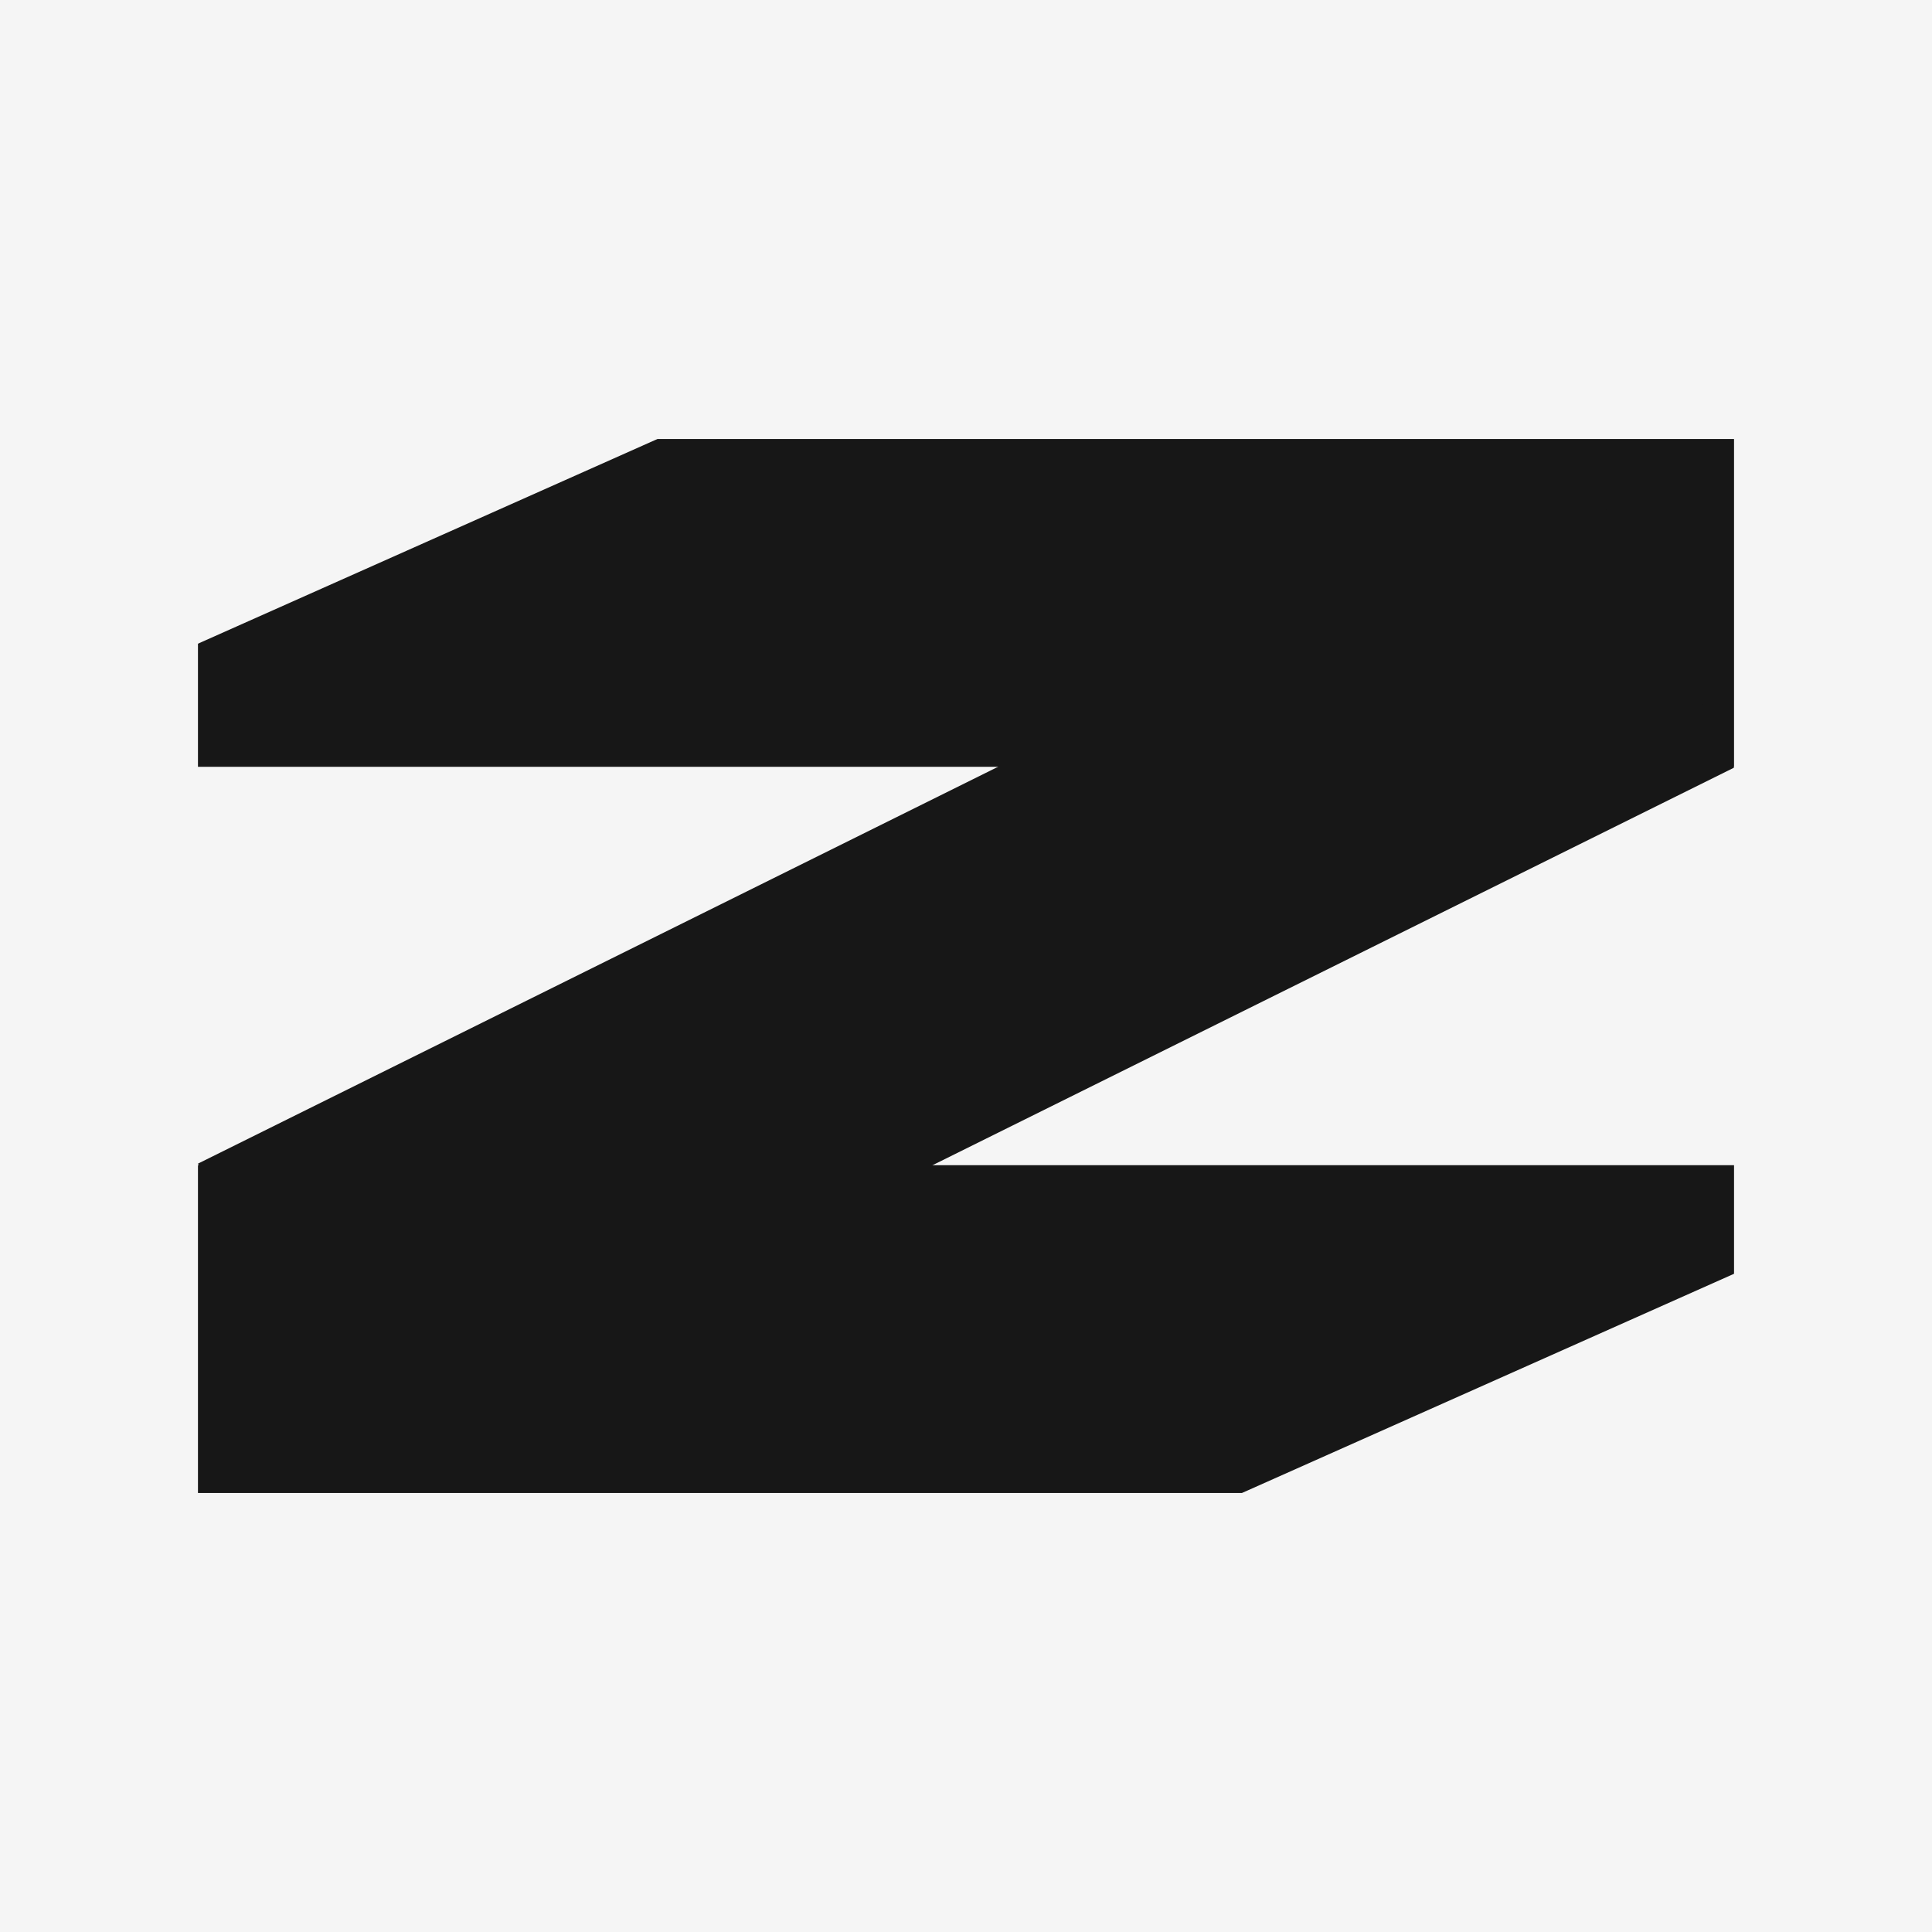
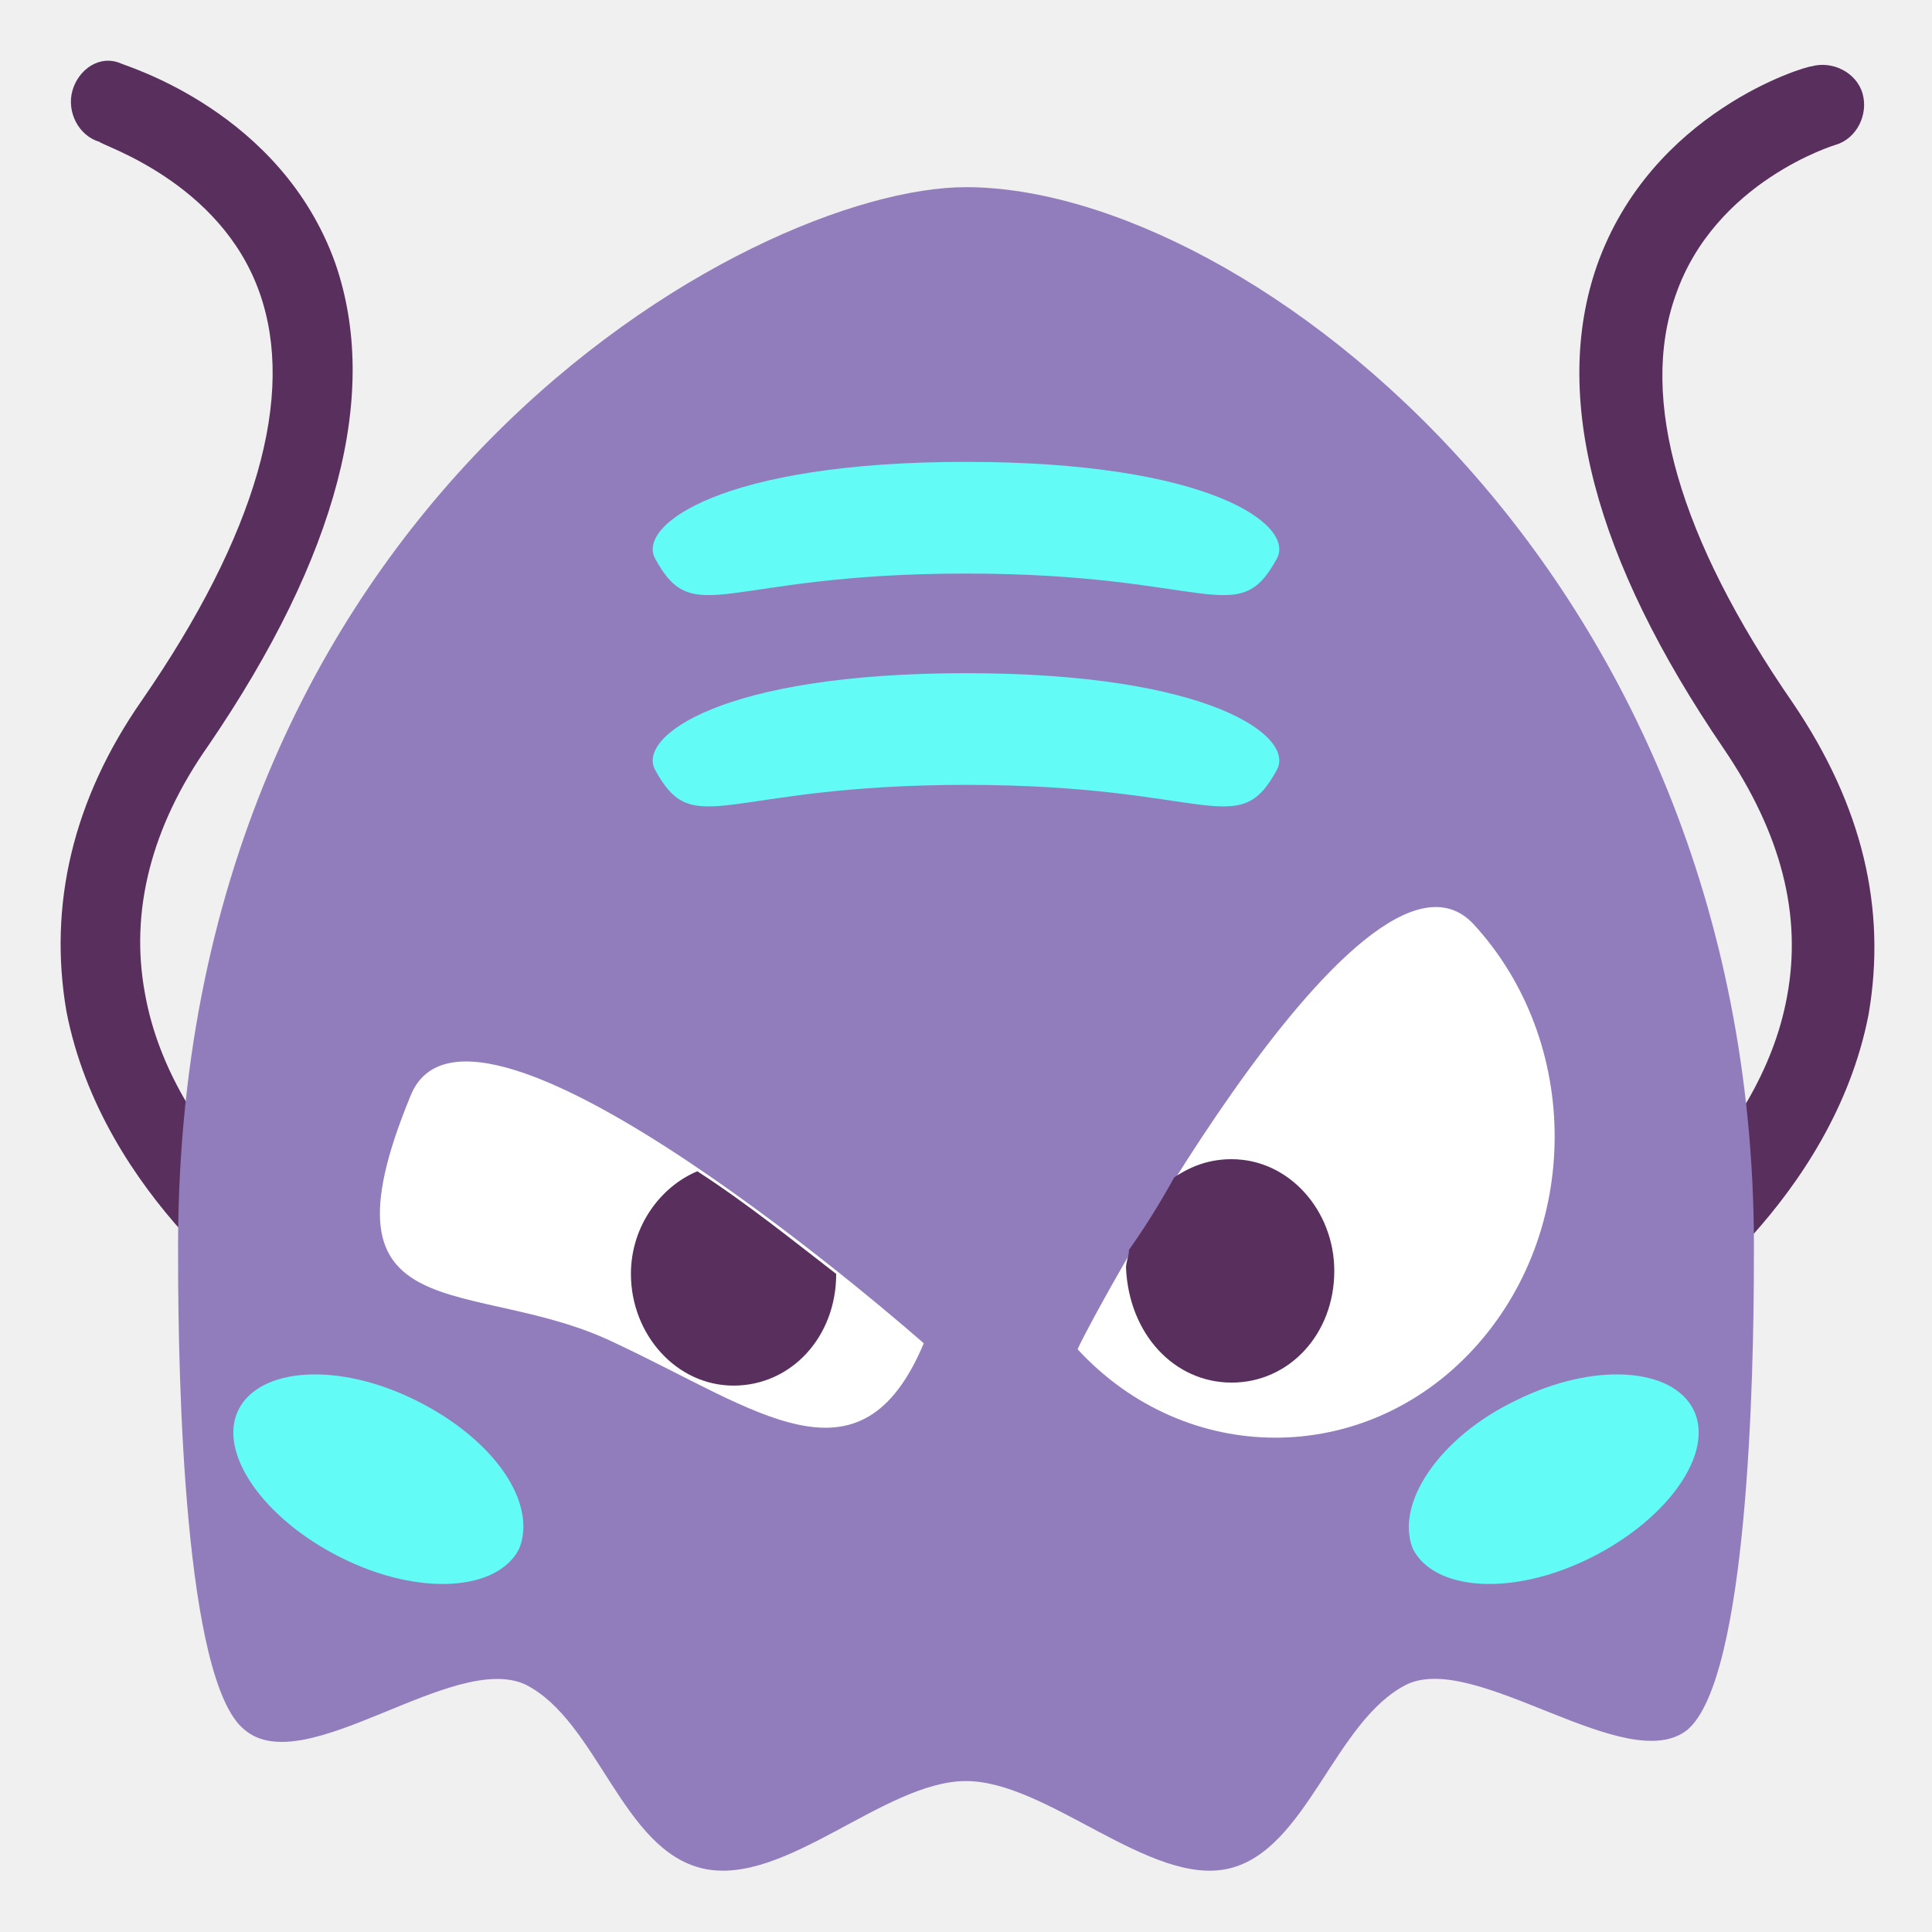
- <svg xmlns="http://www.w3.org/2000/svg" width="100%" height="100%" viewBox="0 0 540 540" version="1.1" xml:space="preserve" style="fill-rule:evenodd;clip-rule:evenodd;stroke-linejoin:round;stroke-miterlimit:2;">
-   <path d="M553.75,-14.97l-0.146,564.085l-599.591,-0.156l0.146,-564.084l599.591,0.155Z" style="fill:#f5f5f5;" />
-   <rect x="55.333" y="122.703" width="429.334" height="91.624" style="fill:#171717;" />
-   <rect x="55.333" y="325.673" width="429.334" height="91.624" style="fill:#171717;" />
-   <path d="M443.954,132.483l40.713,82.081l-388.621,192.756l-40.713,-82.081l388.621,-192.756Z" style="fill:#171717;" />
-   <path d="M234.034,0l37.284,83.695l-271.318,120.862l-37.283,-83.695l271.317,-120.862Z" style="fill:#f5f5f5;" />
-   <path d="M530.873,335.443l37.283,83.695l-271.318,120.862l-37.283,-83.695l271.318,-120.862Z" style="fill:#f5f5f5;" />
+ <svg xmlns="http://www.w3.org/2000/svg" width="800px" height="800px" viewBox="0 0 64 64" aria-hidden="true" role="img" class="iconify iconify--emojione" preserveAspectRatio="xMidYMid meet">
+   <g fill="#592f5d">
+     <path d="M9.9 43.9c-.3 0-.5-.1-.7-.2c-.2-.2-5.8-4-7-10.2c-.6-3.5.2-7 2.5-10.3c3.8-5.5 5.1-10.1 3.9-13.5c-1.3-3.7-5.3-4.9-5.3-5c-.7-.2-1.1-1-.9-1.7c.2-.7.9-1.2 1.6-.9c.2.1 5.3 1.6 7.1 6.6c1.5 4.3.1 9.7-4.2 16c-1.9 2.7-2.6 5.5-2.1 8.2c.9 5.1 5.8 8.4 5.8 8.4c.6.4.8 1.3.4 1.9c-.2.5-.6.7-1.1.7">
+ </path>
+     <path d="M54.1 43.9c-.4 0-.9-.2-1.1-.6c-.4-.6-.2-1.5.4-1.9c0 0 4.9-3.4 5.8-8.4c.5-2.7-.2-5.4-2.1-8.2c-4.3-6.3-5.7-11.7-4.2-16c1.8-5.1 6.9-6.6 7.1-6.6c.7-.2 1.5.2 1.7.9c.2.7-.2 1.5-.9 1.7c0 0-4 1.2-5.3 5c-1.2 3.4.1 8 3.9 13.5c2.3 3.4 3.1 6.8 2.5 10.3c-1.2 6.2-6.8 10-7 10.2c-.3 0-.6.1-.8.1">
+ </path>
+   </g>
+   <path d="M32 6.2c-7.1 0-26.3 10.5-26.1 35.5c0 4 .2 14 2.2 15.6c2 1.7 6.9-2.6 9.3-1.5c2.4 1.2 3.2 5.5 5.9 6.1c2.7.6 6-2.9 8.7-2.9c2.7 0 6.1 3.5 8.7 2.9c2.6-.6 3.5-4.9 5.9-6.1c2.3-1.1 7.3 3.1 9.3 1.5c2-1.7 2.2-11.7 2.2-15.6C58.3 19.1 41.3 6.2 32 6.2" fill="#917dbc">
+ </path>
+   <g fill="#ffffff">
+     <path d="M48.8 30.6c3.6 3.9 3.6 10.2 0 14.1s-9.5 3.9-13.1 0c-.1 0 9.4-18 13.1-14.1">
+ </path>
+     <path d="M13.6 36.3c-3.3 8 2.1 5.9 6.8 8.2c4.7 2.2 8.1 5 10.2 0c-.1-.1-15-13.2-17-8.2">
+ </path>
+   </g>
+   <g fill="#592f5d">
+     <path d="M20.9 42.2c0 2 1.5 3.7 3.4 3.7s3.4-1.6 3.4-3.7c-1.3-1-2.9-2.3-4.6-3.4c-1.2.5-2.2 1.8-2.2 3.4">
+ </path>
+     <path d="M40.8 45.8c1.9 0 3.4-1.6 3.4-3.7c0-2-1.5-3.7-3.4-3.7c-.7 0-1.3.2-1.9.6c-.5.9-1 1.7-1.5 2.4c0 .2-.1.4-.1.6c.1 2.2 1.6 3.8 3.5 3.8">
+ </path>
+   </g>
+   <g fill="#62fbf6">
+     <path d="M32 26c-8.1 0-9 1.9-10.3-.5c-.6-1.1 2.2-3.2 10.3-3.2c8.1 0 10.9 2.1 10.3 3.2c-1.3 2.4-2.2.5-10.3.5">
+ </path>
+     <path d="M32 19c-8.1 0-9 1.9-10.3-.5c-.6-1.1 2.2-3.2 10.3-3.2c8.1 0 10.9 2.1 10.3 3.2c-1.3 2.4-2.2.5-10.3.5">
+ </path>
+     <path d="M17.2 51.3c-.7 1.4-3.3 1.6-5.9.3c-2.6-1.3-4.1-3.5-3.4-4.9c.7-1.4 3.3-1.6 5.9-.3s4 3.4 3.4 4.9">
+ </path>
+     <path d="M46.8 51.3c.7 1.4 3.3 1.6 5.9.3c2.6-1.3 4.1-3.5 3.4-4.9c-.7-1.4-3.3-1.6-5.9-.3c-2.5 1.2-4 3.4-3.4 4.9">
+ </path>
+   </g>
</svg>
